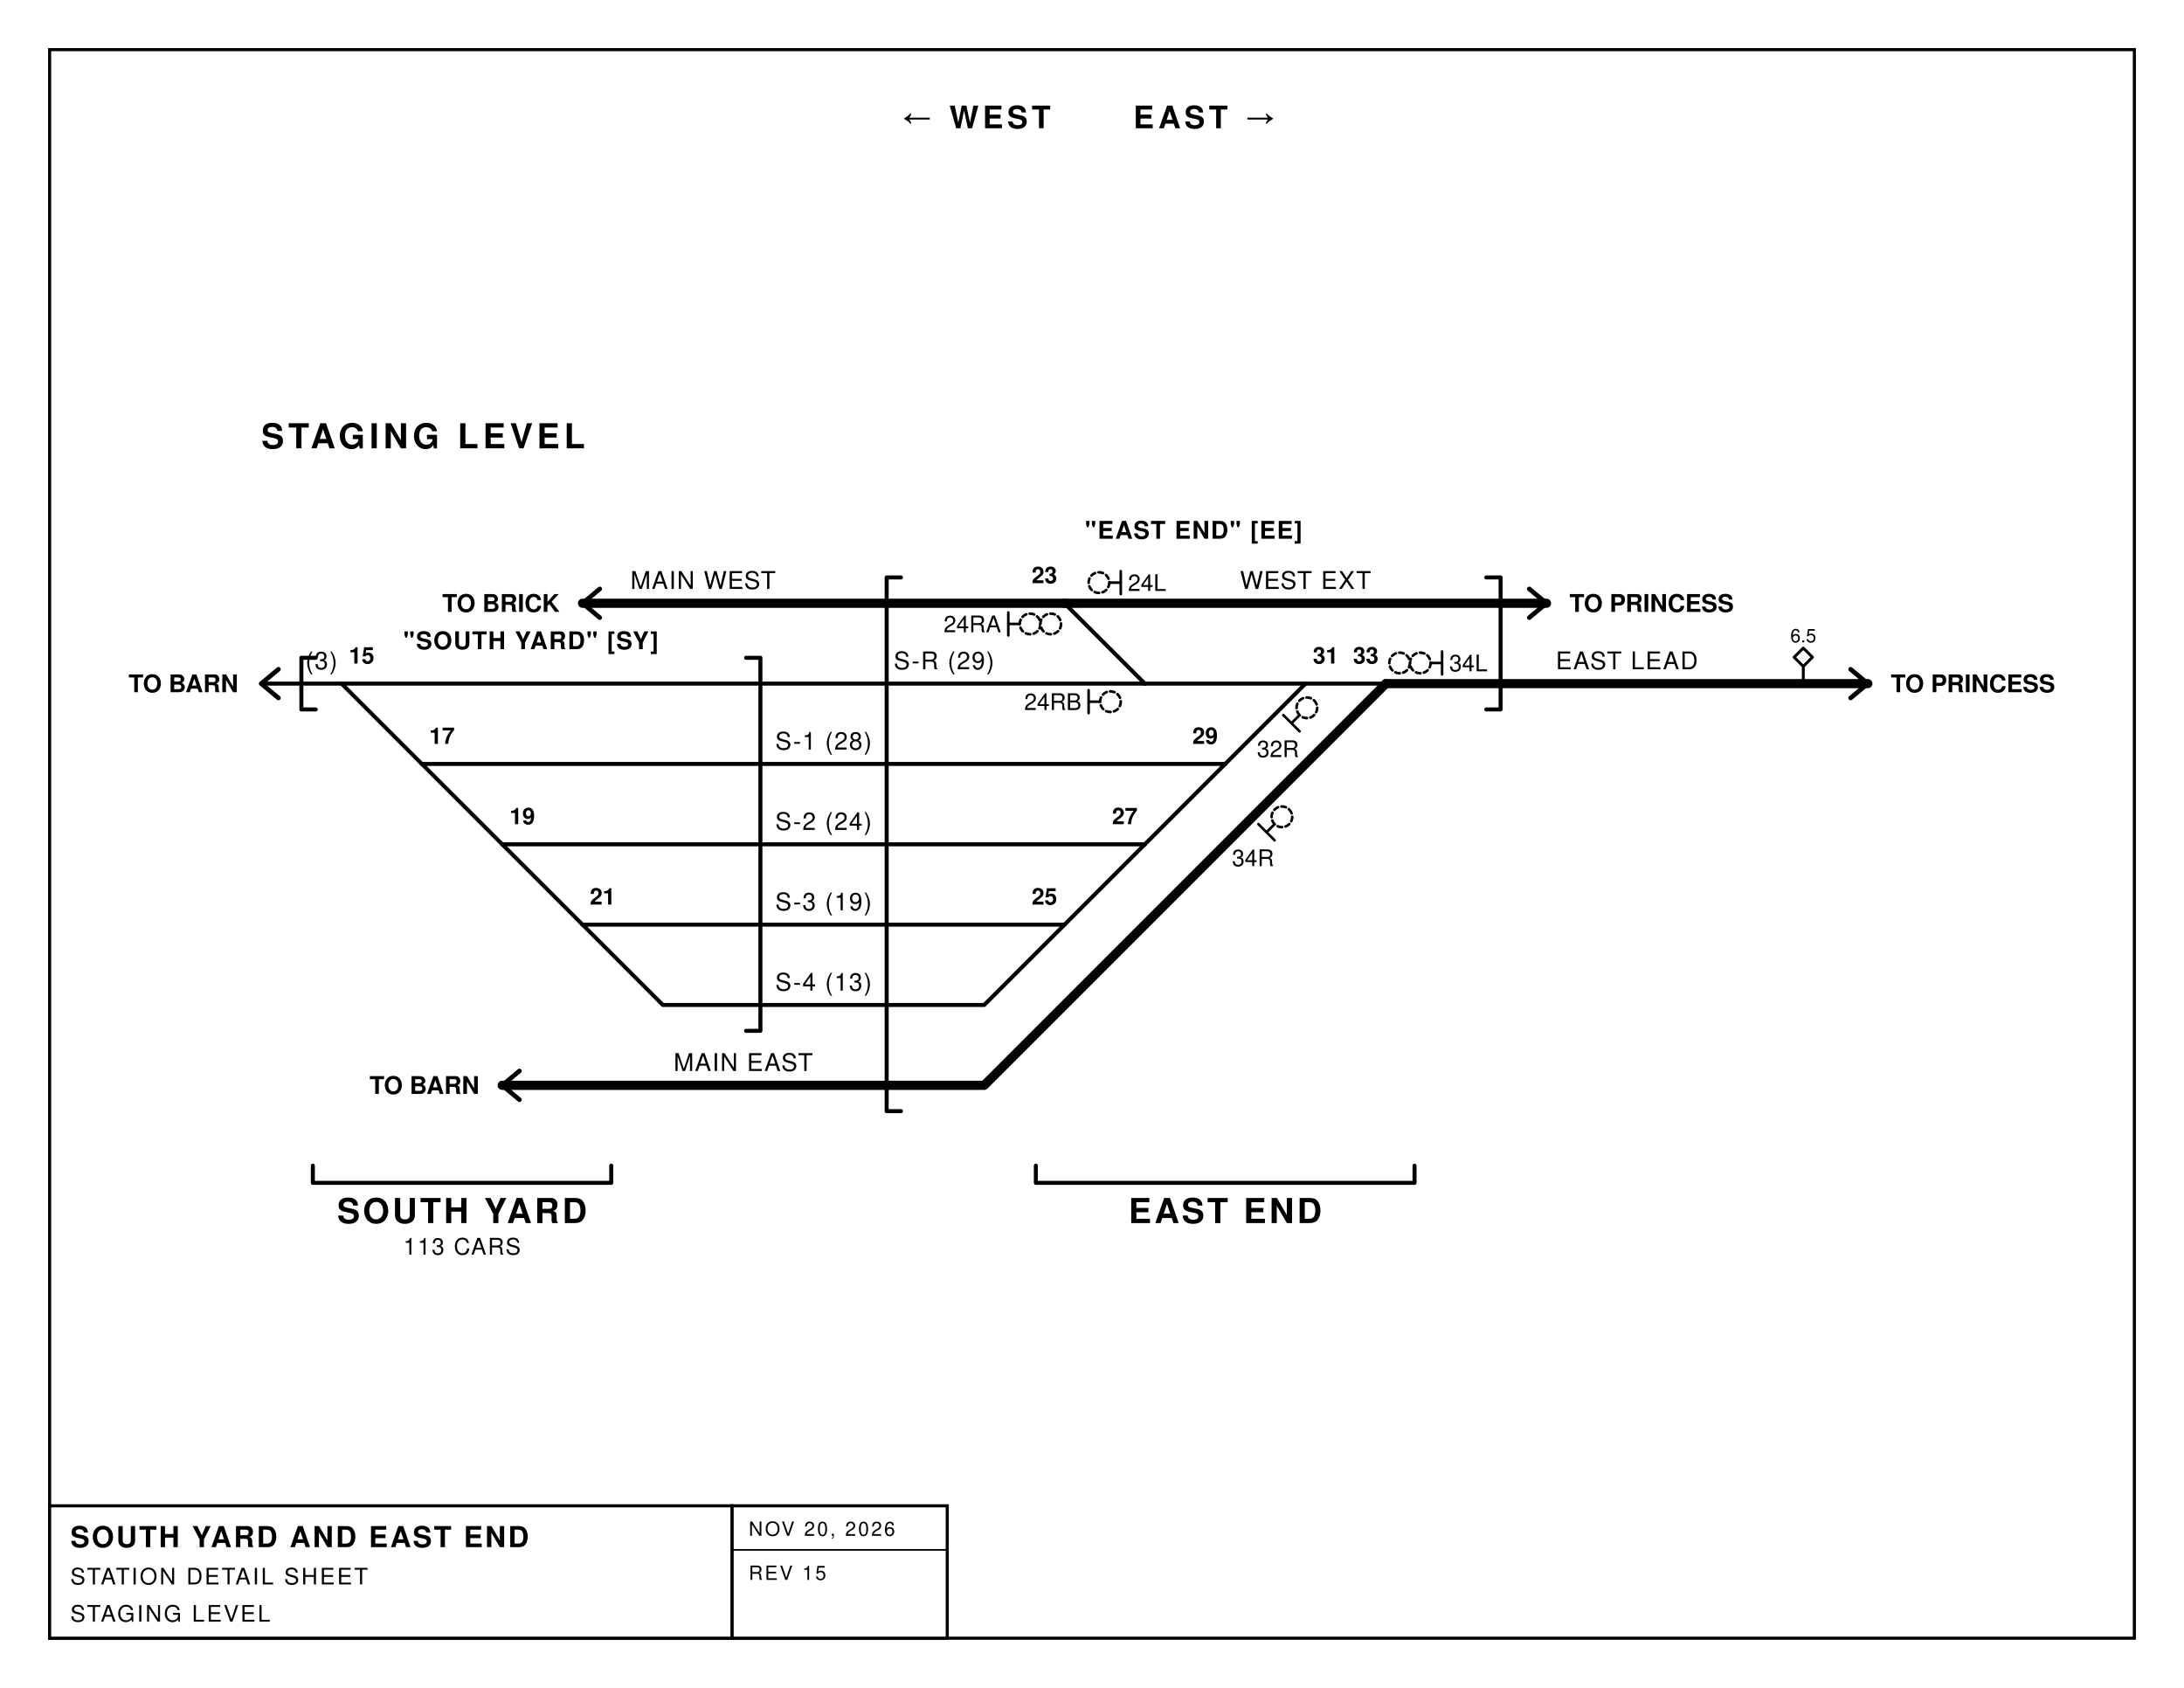
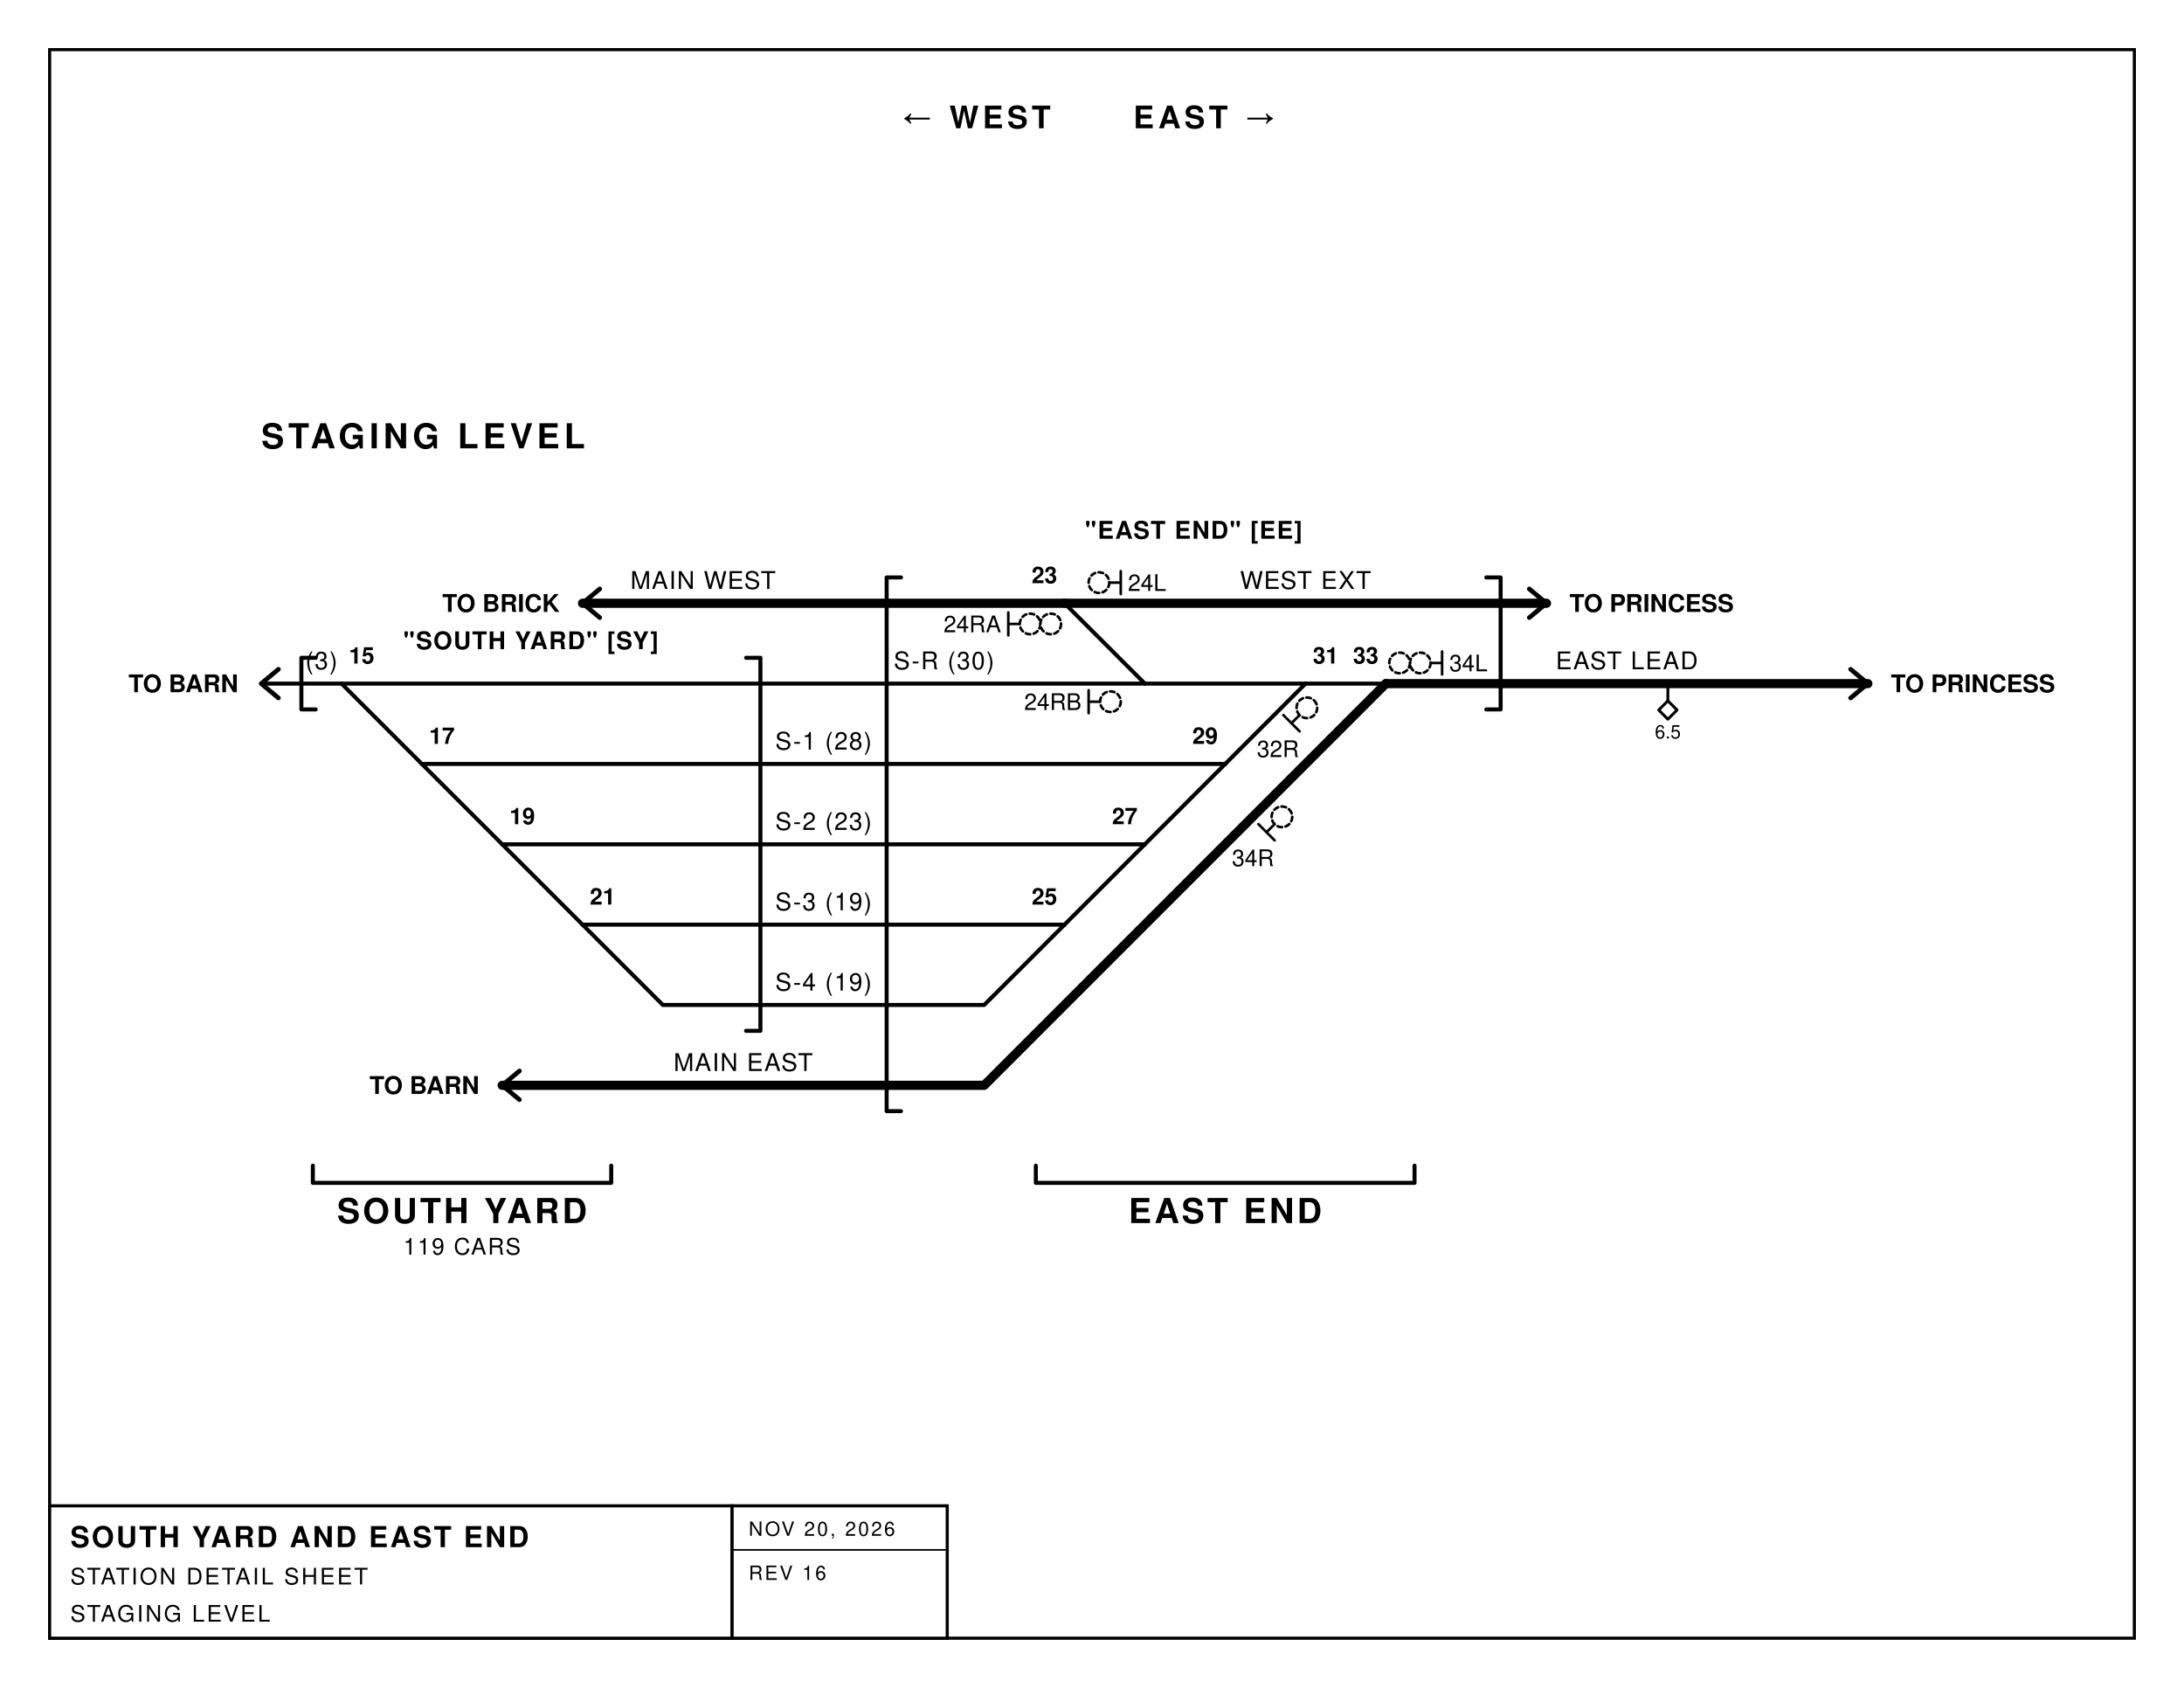
<svg xmlns="http://www.w3.org/2000/svg" viewBox="0 0 1056 816" width="1056" height="816" font-family="'Helvetica Neue',Helvetica,Arial,sans-serif">
  <rect width="1056" height="816" fill="#fff" />
  <rect x="24" y="24" width="1008" height="768" fill="none" stroke="#000" stroke-width="1.5" />
  <g transform="translate(126.3,211.2) scale(1.3872)" fill="none" stroke="#000" stroke-linecap="round" stroke-linejoin="round">
    <path d="M84.0,226.0 L252.0,226.0 L392.0,86.0" stroke-width="3.2" />
    <path d="M28.0,86.0 L308.0,86.0" stroke-width="1.4" />
    <path d="M28.0,86.0 L56.0,114.0" stroke-width="1.4" />
    <path d="M280.0,58.0 L448.0,58.0" stroke-width="3.2" />
    <path d="M112.0,58.0 L280.0,58.0" stroke-width="3.2" />
    <path d="M280.0,58.0 L308.0,86.0" stroke-width="1.4" />
    <path d="M280.0,170.0 L308.0,142.0" stroke-width="1.4" />
    <path d="M112.0,170.0 L140.0,198.0 L252.0,198.0 L280.0,170.0" stroke-width="1.4" />
    <path d="M112.0,170.0 L280.0,170.0" stroke-width="1.4" />
    <path d="M56.0,114.0 L84.0,142.0" stroke-width="1.4" />
    <path d="M56.0,114.0 L336.0,114.0" stroke-width="1.4" />
    <path d="M84.0,142.0 L112.0,170.0" stroke-width="1.4" />
    <path d="M308.0,142.0 L336.0,114.0" stroke-width="1.4" />
    <path d="M392.0,86.0 L560.0,86.0" stroke-width="3.2" />
    <path d="M84.0,142.0 L308.0,142.0" stroke-width="1.4" />
    <path d="M364.0,86.0 L392.0,86.0" stroke-width="1.4" />
    <path d="M308.0,86.0 L364.0,86.0" stroke-width="1.4" />
    <path d="M336.0,114.0 L364.0,86.0" stroke-width="1.4" />
    <path d="M0.0,86.0 L28.0,86.0" stroke-width="1.4" />
    <path d="M84.0,226.0 m6,-5 l-6,5 l6,5" stroke-width="1.6" />
    <path d="M448.0,58.0 m-6,-5 l6,5 l-6,5" stroke-width="1.6" />
    <path d="M112.0,58.0 m6,-5 l-6,5 l6,5" stroke-width="1.6" />
    <path d="M560.0,86.0 m-6,-5 l6,5 l-6,5" stroke-width="1.6" />
    <path d="M0.0,86.0 m6,-5 l-6,5 l6,5" stroke-width="1.6" />
    <path d="M18.0,254 L18.0,260 L122.0,260 L122.0,254" stroke-width="1.4" />
    <path d="M270.0,254 L270.0,260 L402.0,260 L402.0,254" stroke-width="1.4" />
    <path d="M299.6,46.8 L299.6,54.8 M299.6,50.8 L295.6,50.8" stroke-width="0.9" />
    <circle cx="292.0" cy="50.8" r="3.6" stroke-width="0.9" fill="#fff" stroke-dasharray="1.6 1.2" />
    <path d="M260.4,61.2 L260.4,69.2 M260.4,65.2 L264.4,65.2" stroke-width="0.9" />
    <circle cx="268.0" cy="65.2" r="3.6" stroke-width="0.9" fill="#fff" stroke-dasharray="1.6 1.2" />
    <circle cx="275.2" cy="65.2" r="3.6" stroke-width="0.9" fill="#fff" stroke-dasharray="1.6 1.2" />
    <path d="M288.4,88.3 L288.4,96.3 M288.4,92.3 L292.4,92.3" stroke-width="0.9" />
    <circle cx="296.0" cy="92.3" r="3.6" stroke-width="0.9" fill="#fff" stroke-dasharray="1.6 1.2" />
    <g transform="translate(359.1,99.8) rotate(-45.0)">
      <path d="M0,-4.0 L0,4.0 M0,0 L4.0,0" stroke-width="0.9" />
      <circle cx="7.6" cy="0" r="3.6" stroke-width="0.9" fill="#fff" stroke-dasharray="1.6 1.2" />
    </g>
    <path d="M411.6,74.8 L411.6,82.8 M411.6,78.8 L407.6,78.8" stroke-width="0.9" />
    <circle cx="404.0" cy="78.8" r="3.6" stroke-width="0.9" fill="#fff" stroke-dasharray="1.6 1.2" />
    <circle cx="396.8" cy="78.8" r="3.6" stroke-width="0.9" fill="#fff" stroke-dasharray="1.6 1.2" />
    <g transform="translate(350.4,137.8) rotate(-45.0)">
      <path d="M0,-4.0 L0,4.0 M0,0 L4.0,0" stroke-width="0.9" />
      <circle cx="7.6" cy="0" r="3.6" stroke-width="0.9" fill="#fff" stroke-dasharray="1.6 1.2" />
    </g>
    <path d="M19.0,77.0 L14.0,77.0 L14.0,95.0 L19.0,95.0" stroke-width="1.4" />
    <path d="M169.0,77.0 L174.0,77.0 L174.0,207.0 L169.0,207.0" stroke-width="1.4" />
    <path d="M223.0,49.0 L218.0,49.0 L218.0,235.0 L223.0,235.0" stroke-width="1.4" />
    <path d="M427.0,49.0 L432.0,49.0 L432.0,95.0 L427.0,95.0" stroke-width="1.4" />
-     <path d="M537.5,86.0 L537.5,80.0" stroke-width="1" />
-     <path d="M537.5,73.6 L540.7,76.8 L537.5,80.0 L534.3,76.8 Z" stroke-width="1" fill="#fff" />
+     <path d="M490.3,86.0 L490.3,92.0" stroke-width="1" />
+     <path d="M490.3,92.0 L493.5,95.2 L490.3,98.4 L487.1,95.2 Z" stroke-width="1" fill="#fff" />
    <text x="0.0" y="4.0" font-size="12" text-anchor="start" font-weight="bold" fill="#000" stroke="none" letter-spacing="1.5">STAGING LEVEL</text>
    <text x="76.0" y="229.0" font-size="8.5" text-anchor="end" font-weight="bold" fill="#000" stroke="none">TO BARN</text>
    <text x="456.0" y="61.0" font-size="8.5" text-anchor="start" font-weight="bold" fill="#000" stroke="none">TO PRINCESS</text>
    <text x="104.0" y="61.0" font-size="8.5" text-anchor="end" font-weight="bold" fill="#000" stroke="none">TO BRICK</text>
    <text x="568.0" y="89.0" font-size="8.5" text-anchor="start" font-weight="bold" fill="#000" stroke="none">TO PRINCESS</text>
    <text x="-8.0" y="89.0" font-size="8.5" text-anchor="end" font-weight="bold" fill="#000" stroke="none">TO BARN</text>
    <text x="70.0" y="274.0" font-size="12" text-anchor="middle" font-weight="bold" fill="#000" stroke="none" letter-spacing="1">SOUTH YARD</text>
-     <text x="70.0" y="285.0" font-size="8" text-anchor="middle" font-weight="normal" fill="#000" stroke="none" letter-spacing="0.5">113 CARS</text>
+     <text x="70.0" y="285.0" font-size="8" text-anchor="middle" font-weight="normal" fill="#000" stroke="none" letter-spacing="0.5">119 CARS</text>
    <text x="336.0" y="274.0" font-size="12" text-anchor="middle" font-weight="bold" fill="#000" stroke="none" letter-spacing="1">EAST END</text>
    <text x="21.0" y="81.0" font-size="8.5" text-anchor="middle" font-weight="normal" fill="#000" stroke="none" letter-spacing="0.4">(3)</text>
-     <text x="196.0" y="193.0" font-size="8.5" text-anchor="middle" font-weight="normal" fill="#000" stroke="none" letter-spacing="0.4">S-4 (13)</text>
+     <text x="196.0" y="193.0" font-size="8.5" text-anchor="middle" font-weight="normal" fill="#000" stroke="none" letter-spacing="0.4">S-4 (19)</text>
    <text x="257.9" y="68.1" font-size="8" text-anchor="end" font-weight="normal" fill="#000" stroke="none">24RA</text>
    <text x="354.4" y="111.6" font-size="8" text-anchor="middle" font-weight="normal" fill="#000" stroke="none">32R</text>
    <text x="154.0" y="53.0" font-size="8.5" text-anchor="middle" font-weight="normal" fill="#000" stroke="none" letter-spacing="0.4">MAIN WEST</text>
    <text x="302.1" y="53.7" font-size="8" text-anchor="start" font-weight="normal" fill="#000" stroke="none">24L</text>
    <text x="285.9" y="95.2" font-size="8" text-anchor="end" font-weight="normal" fill="#000" stroke="none">24RB</text>
    <text x="414.1" y="81.7" font-size="8" text-anchor="start" font-weight="normal" fill="#000" stroke="none">34L</text>
    <text x="329.0" y="107.0" font-size="8" text-anchor="middle" font-weight="bold" fill="#000" stroke="none">29</text>
    <text x="168.0" y="221.0" font-size="8.5" text-anchor="middle" font-weight="normal" fill="#000" stroke="none" letter-spacing="0.4">MAIN EAST</text>
    <text x="364.0" y="53.0" font-size="8.5" text-anchor="middle" font-weight="normal" fill="#000" stroke="none" letter-spacing="0.4">WEST EXT</text>
    <text x="476.0" y="81.0" font-size="8.5" text-anchor="middle" font-weight="normal" fill="#000" stroke="none" letter-spacing="0.4">EAST LEAD</text>
    <text x="273.0" y="163.0" font-size="8" text-anchor="middle" font-weight="bold" fill="#000" stroke="none">25</text>
    <text x="301.0" y="135.0" font-size="8" text-anchor="middle" font-weight="bold" fill="#000" stroke="none">27</text>
    <text x="94.0" y="74.0" font-size="8.5" text-anchor="middle" font-weight="bold" fill="#000" stroke="none" letter-spacing="0.4">"SOUTH YARD" [SY]</text>
-     <text x="238.0" y="81.0" font-size="8.5" text-anchor="middle" font-weight="normal" fill="#000" stroke="none" letter-spacing="0.4">S-R (29)</text>
-     <text x="537.5" y="71.6" font-size="6.5" text-anchor="middle" font-weight="normal" fill="#000" stroke="none">6.5</text>
+     <text x="238.0" y="81.0" font-size="8.5" text-anchor="middle" font-weight="normal" fill="#000" stroke="none" letter-spacing="0.4">S-R (30)</text>
    <text x="345.7" y="149.6" font-size="8" text-anchor="middle" font-weight="normal" fill="#000" stroke="none">34R</text>
    <text x="196.0" y="165.0" font-size="8.5" text-anchor="middle" font-weight="normal" fill="#000" stroke="none" letter-spacing="0.4">S-3 (19)</text>
    <text x="371.0" y="79.0" font-size="8" text-anchor="middle" font-weight="bold" fill="#000" stroke="none">31</text>
    <text x="385.0" y="79.0" font-size="8" text-anchor="middle" font-weight="bold" fill="#000" stroke="none">33</text>
    <text x="325.0" y="35.5" font-size="8.5" text-anchor="middle" font-weight="bold" fill="#000" stroke="none" letter-spacing="0.4">"EAST END" [EE]</text>
+     <text x="490.3" y="105.1" font-size="6.5" text-anchor="middle" font-weight="normal" fill="#000" stroke="none">6.5</text>
    <text x="35.0" y="79.0" font-size="8" text-anchor="middle" font-weight="bold" fill="#000" stroke="none">15</text>
    <text x="273.0" y="51.0" font-size="8" text-anchor="middle" font-weight="bold" fill="#000" stroke="none">23</text>
    <text x="63.0" y="107.0" font-size="8" text-anchor="middle" font-weight="bold" fill="#000" stroke="none">17</text>
    <text x="119.0" y="163.0" font-size="8" text-anchor="middle" font-weight="bold" fill="#000" stroke="none">21</text>
    <text x="91.0" y="135.0" font-size="8" text-anchor="middle" font-weight="bold" fill="#000" stroke="none">19</text>
    <text x="196.0" y="109.0" font-size="8.5" text-anchor="middle" font-weight="normal" fill="#000" stroke="none" letter-spacing="0.4">S-1 (28)</text>
-     <text x="196.0" y="137.0" font-size="8.5" text-anchor="middle" font-weight="normal" fill="#000" stroke="none" letter-spacing="0.4">S-2 (24)</text>
+     <text x="196.0" y="137.0" font-size="8.5" text-anchor="middle" font-weight="normal" fill="#000" stroke="none" letter-spacing="0.4">S-2 (23)</text>
  </g>
  <text x="508.0" y="62" font-size="15" text-anchor="end" font-weight="bold" letter-spacing="2">← WEST</text>
  <text x="548.0" y="62" font-size="15" text-anchor="start" font-weight="bold" letter-spacing="2">EAST →</text>
  <rect x="24" y="728" width="330" height="64" fill="#fff" stroke="#000" stroke-width="1.5" />
  <text x="34" y="748" font-size="14" font-weight="bold" letter-spacing="1">SOUTH YARD AND EAST END</text>
  <text x="34" y="766" font-size="11" font-weight="normal" letter-spacing="1">STATION DETAIL SHEET</text>
  <text x="34" y="784" font-size="11" font-weight="normal" letter-spacing="1">STAGING LEVEL</text>
  <rect x="354" y="728" width="104" height="64" fill="#fff" stroke="#000" stroke-width="1.5" />
  <text x="362" y="742.5" font-size="9.5" letter-spacing="1">NOV 20, 2026</text>
  <path d="M354,749.3 L458,749.3" stroke="#000" stroke-width="0.8" />
-   <text x="362" y="763.8" font-size="9.5" letter-spacing="1">REV 15</text>
+   <text x="362" y="763.8" font-size="9.5" letter-spacing="1">REV 16</text>
</svg>
